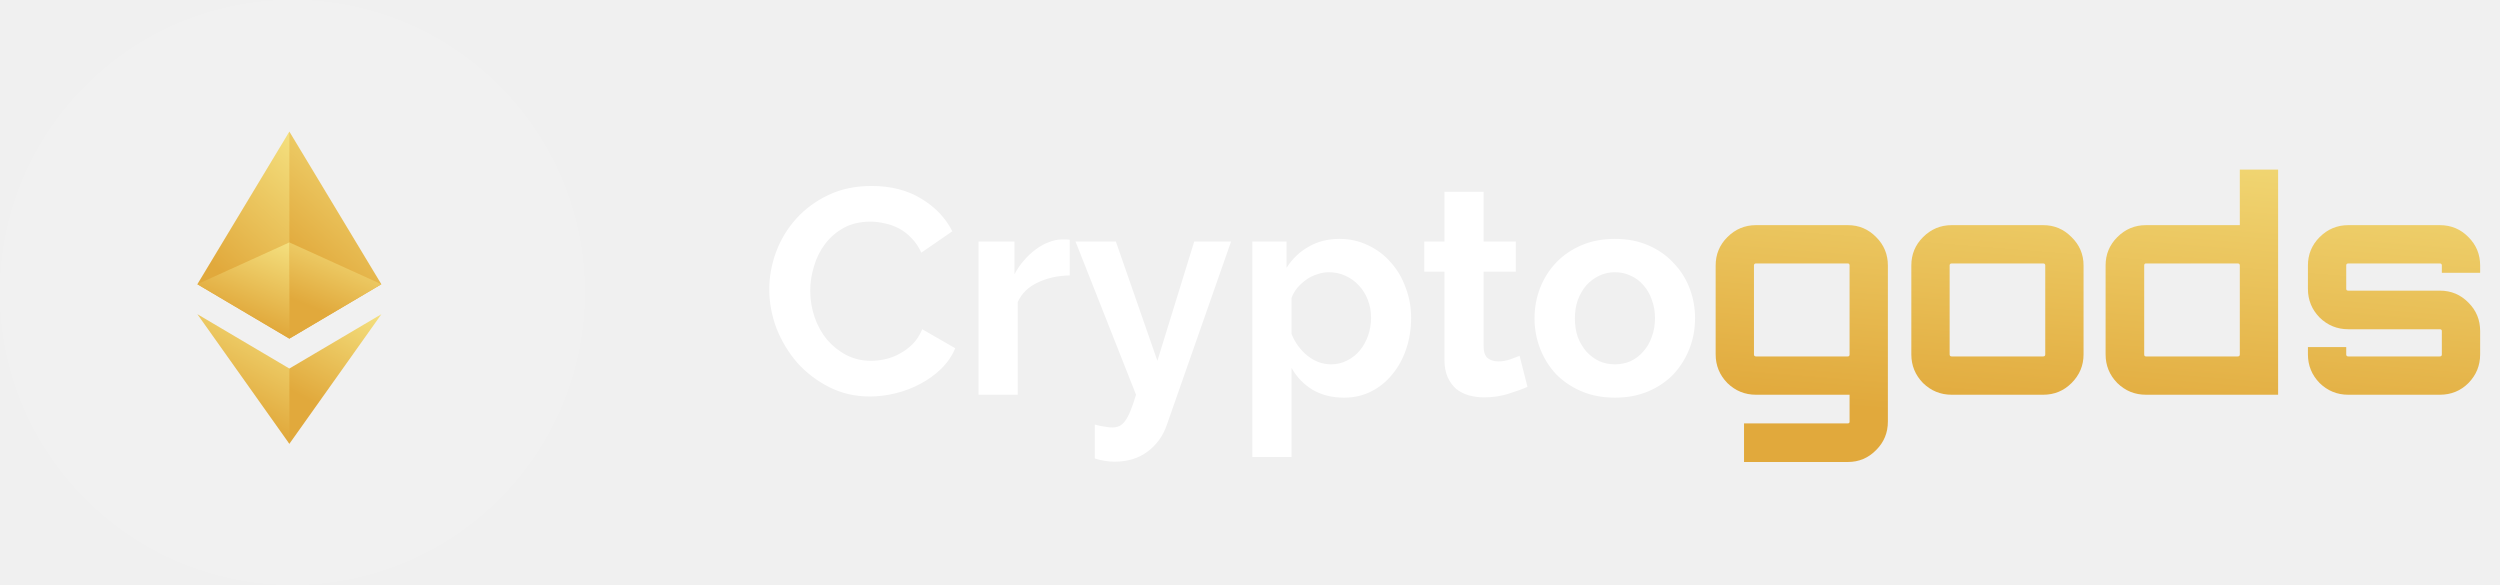
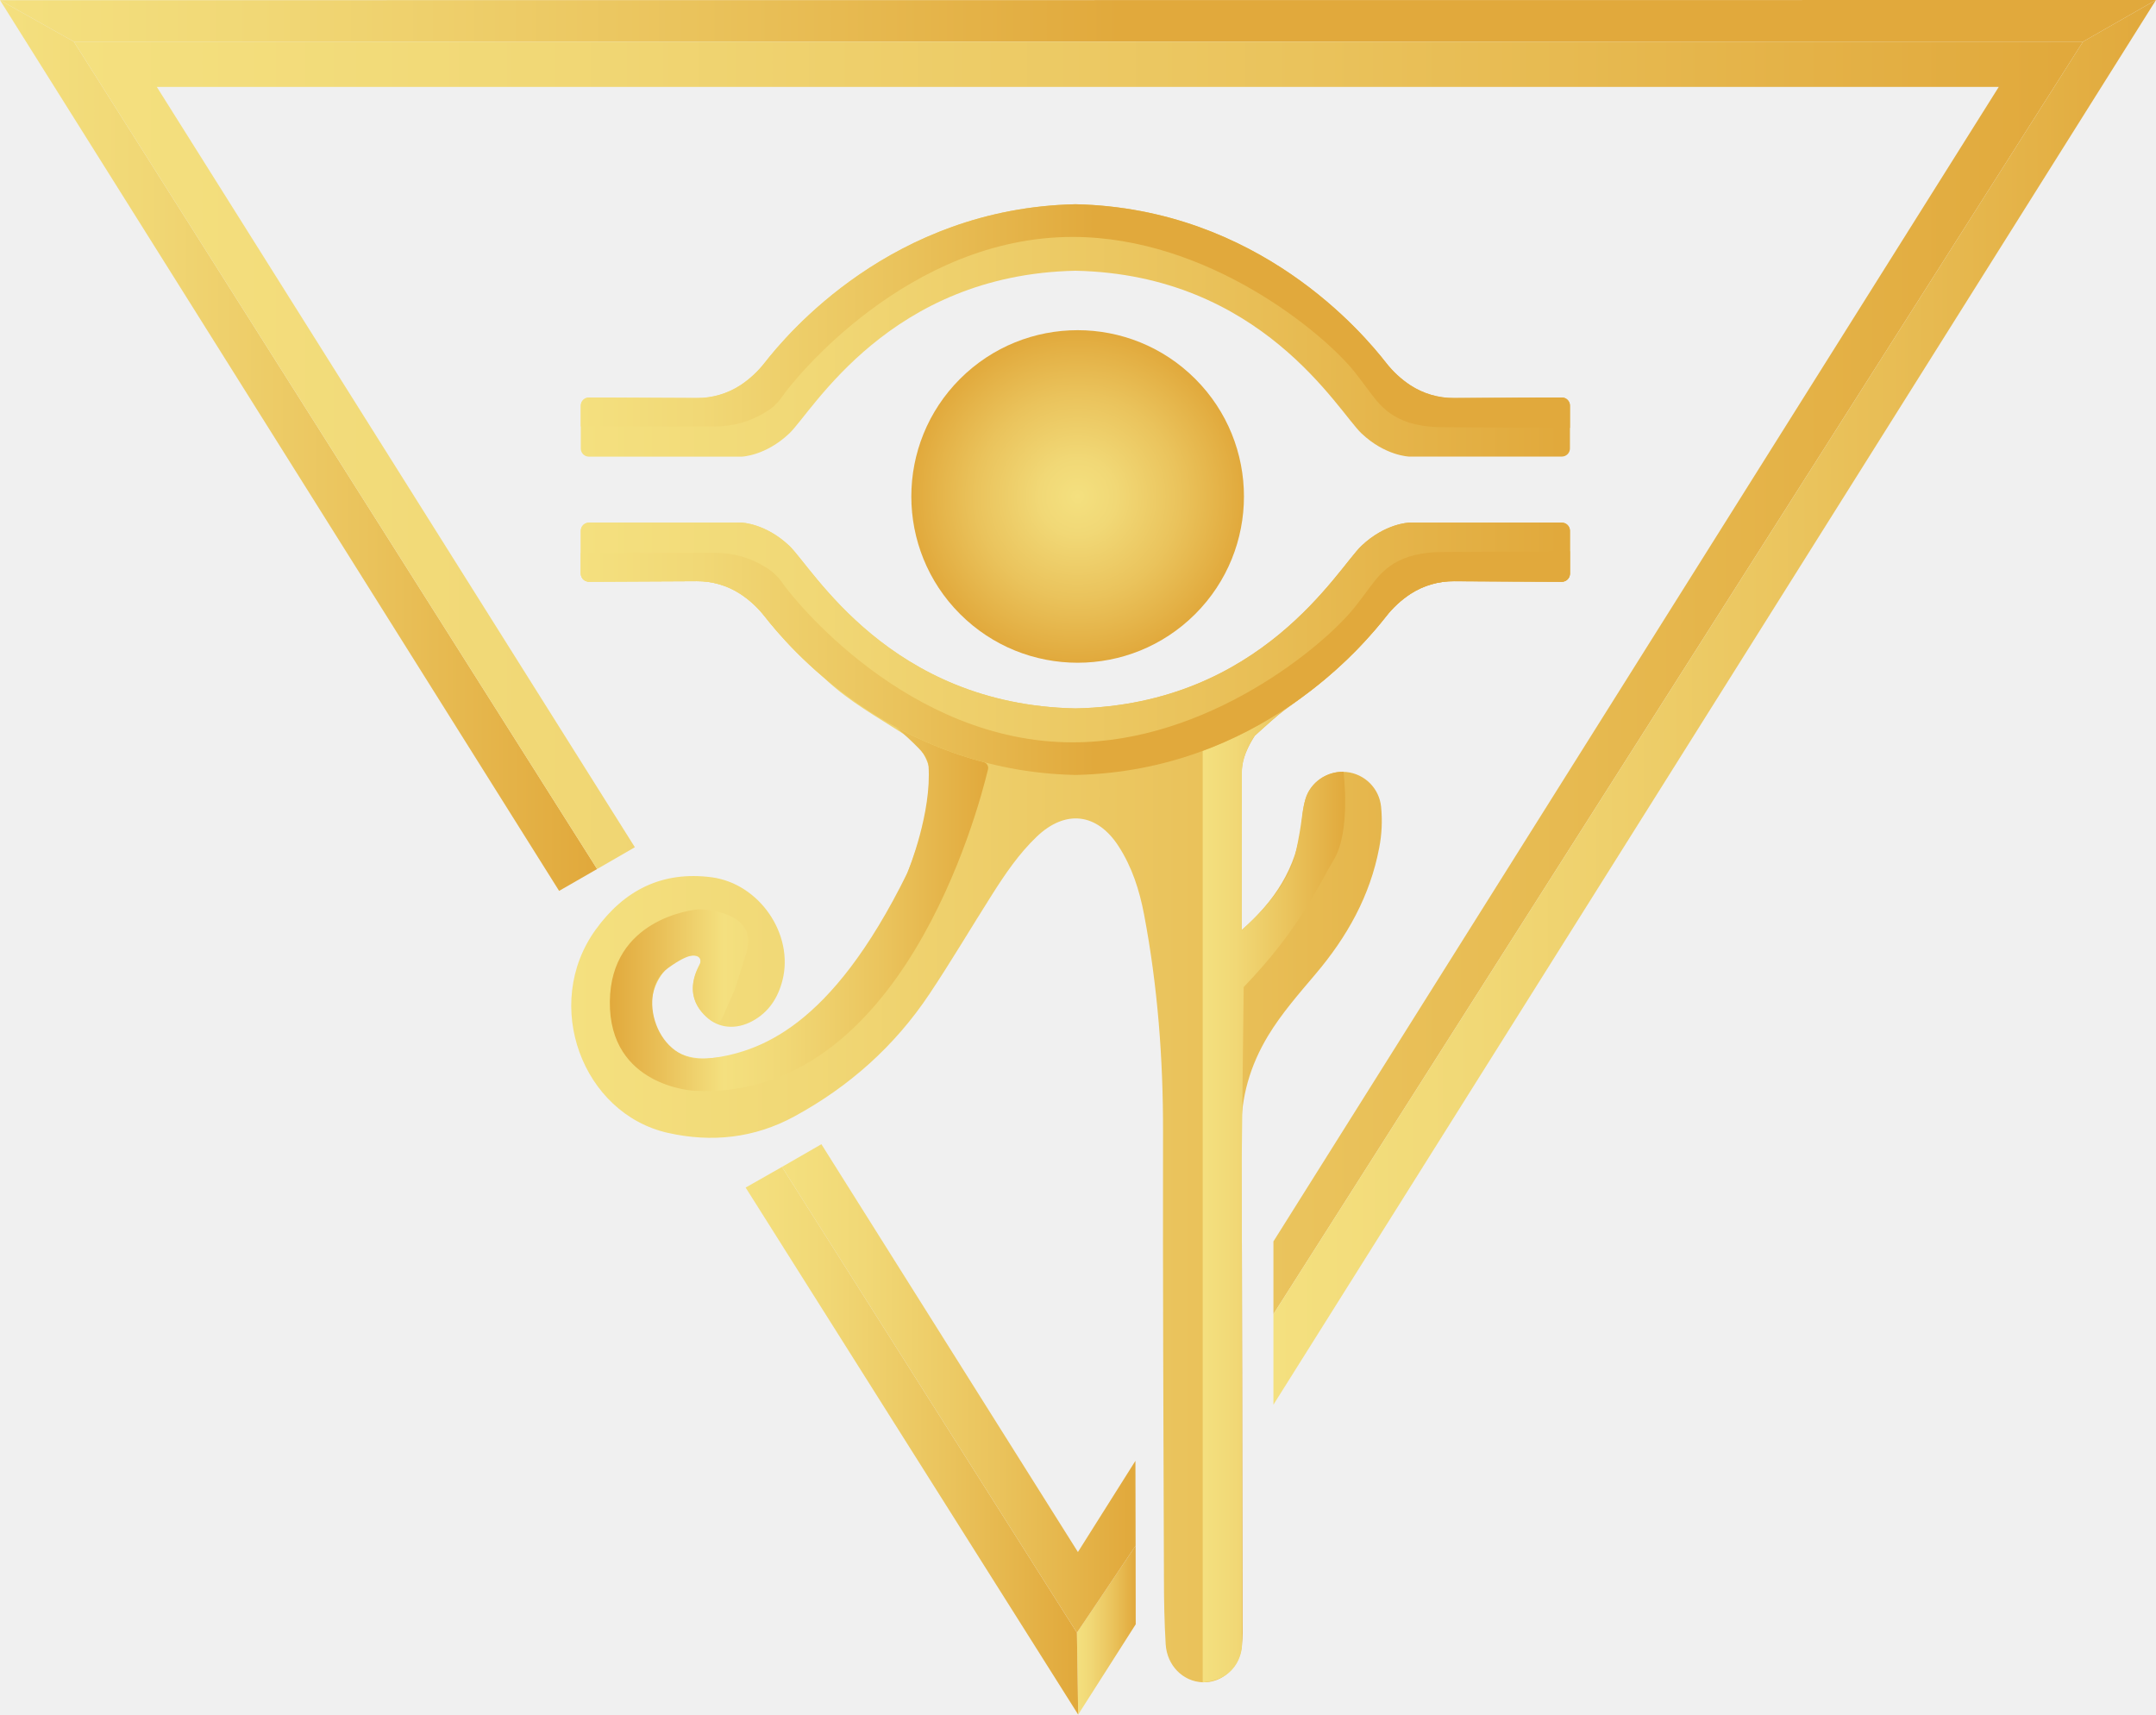
- <svg xmlns="http://www.w3.org/2000/svg" width="171" height="40" viewBox="0 0 171 40" fill="none">
-   <path d="M20 40C31.046 40 40 31.046 40 20C40 8.954 31.046 0 20 0C8.954 0 -0 8.954 -0 20C-0 31.046 8.954 40 20 40Z" fill="white" fill-opacity="0.1" />
-   <path d="M19.793 9L19.655 9.467V23.024L19.793 23.161L26.085 19.441L19.793 9Z" fill="url(#paint0_linear_4_955)" />
-   <path d="M19.793 9L13.5 19.441L19.793 23.161V16.581V9Z" fill="url(#paint1_linear_4_955)" />
-   <path d="M19.792 25.208L19.715 25.302V30.131L19.792 30.358L26.089 21.49L19.792 25.208Z" fill="url(#paint2_linear_4_955)" />
-   <path d="M19.793 30.358V25.208L13.5 21.49L19.793 30.358Z" fill="url(#paint3_linear_4_955)" />
-   <path d="M19.793 23.161L26.086 19.441L19.793 16.581V23.161Z" fill="url(#paint4_linear_4_955)" />
-   <path d="M13.5 19.441L19.793 23.161V16.581L13.5 19.441Z" fill="url(#paint5_linear_4_955)" />
-   <path d="M52.62 19.8C52.62 18.933 52.773 18.08 53.08 17.24C53.4 16.387 53.86 15.627 54.46 14.96C55.06 14.293 55.793 13.753 56.66 13.34C57.527 12.927 58.513 12.72 59.62 12.72C60.927 12.72 62.053 13.007 63 13.58C63.96 14.153 64.673 14.9 65.14 15.82L63.02 17.28C62.833 16.88 62.607 16.547 62.34 16.28C62.073 16 61.787 15.78 61.48 15.62C61.173 15.46 60.853 15.347 60.52 15.28C60.187 15.2 59.86 15.16 59.54 15.16C58.847 15.16 58.24 15.3 57.72 15.58C57.213 15.86 56.787 16.227 56.44 16.68C56.107 17.12 55.853 17.627 55.68 18.2C55.507 18.76 55.42 19.32 55.42 19.88C55.42 20.507 55.52 21.113 55.72 21.7C55.92 22.273 56.2 22.78 56.56 23.22C56.933 23.66 57.373 24.013 57.88 24.28C58.4 24.547 58.967 24.68 59.58 24.68C59.9 24.68 60.233 24.64 60.58 24.56C60.927 24.48 61.253 24.353 61.56 24.18C61.88 24.007 62.173 23.787 62.44 23.52C62.707 23.24 62.92 22.907 63.08 22.52L65.34 23.82C65.113 24.353 64.787 24.827 64.36 25.24C63.947 25.64 63.473 25.98 62.94 26.26C62.42 26.54 61.86 26.753 61.26 26.9C60.66 27.047 60.073 27.12 59.5 27.12C58.487 27.12 57.56 26.907 56.72 26.48C55.88 26.053 55.153 25.5 54.54 24.82C53.94 24.127 53.467 23.347 53.12 22.48C52.787 21.6 52.62 20.707 52.62 19.8ZM73.171 18.84C72.358 18.853 71.631 19.013 70.991 19.32C70.351 19.613 69.891 20.06 69.611 20.66V27H66.931V16.52H69.391V18.76C69.578 18.4 69.798 18.08 70.051 17.8C70.304 17.507 70.578 17.253 70.871 17.04C71.164 16.827 71.458 16.667 71.751 16.56C72.058 16.44 72.351 16.38 72.631 16.38C72.778 16.38 72.884 16.38 72.951 16.38C73.031 16.38 73.104 16.387 73.171 16.4V18.84ZM74.885 29.04C75.112 29.107 75.332 29.153 75.545 29.18C75.759 29.22 75.939 29.24 76.085 29.24C76.259 29.24 76.419 29.207 76.565 29.14C76.712 29.073 76.845 28.953 76.965 28.78C77.085 28.62 77.205 28.393 77.325 28.1C77.445 27.807 77.572 27.44 77.705 27L73.565 16.52H76.325L79.165 24.68L81.685 16.52H84.205L79.805 29.08C79.552 29.813 79.119 30.413 78.505 30.88C77.892 31.347 77.132 31.58 76.225 31.58C76.012 31.58 75.792 31.56 75.565 31.52C75.352 31.493 75.125 31.44 74.885 31.36V29.04ZM91.941 27.2C91.115 27.2 90.395 27.02 89.781 26.66C89.168 26.287 88.688 25.787 88.341 25.16V31.26H85.661V16.52H88.001V18.32C88.388 17.707 88.888 17.227 89.501 16.88C90.115 16.52 90.821 16.34 91.621 16.34C92.328 16.34 92.981 16.487 93.581 16.78C94.181 17.06 94.695 17.447 95.121 17.94C95.561 18.42 95.901 18.993 96.141 19.66C96.395 20.313 96.521 21.007 96.521 21.74C96.521 22.5 96.408 23.213 96.181 23.88C95.955 24.547 95.635 25.127 95.221 25.62C94.821 26.113 94.341 26.5 93.781 26.78C93.221 27.06 92.608 27.2 91.941 27.2ZM91.041 24.92C91.441 24.92 91.808 24.833 92.141 24.66C92.488 24.487 92.781 24.253 93.021 23.96C93.261 23.667 93.448 23.327 93.581 22.94C93.715 22.553 93.781 22.153 93.781 21.74C93.781 21.3 93.708 20.893 93.561 20.52C93.415 20.133 93.208 19.8 92.941 19.52C92.688 19.24 92.381 19.02 92.021 18.86C91.675 18.7 91.295 18.62 90.881 18.62C90.628 18.62 90.368 18.667 90.101 18.76C89.835 18.84 89.588 18.96 89.361 19.12C89.135 19.28 88.928 19.467 88.741 19.68C88.568 19.893 88.435 20.127 88.341 20.38V22.84C88.581 23.44 88.948 23.94 89.441 24.34C89.935 24.727 90.468 24.92 91.041 24.92ZM104.48 26.46C104.12 26.62 103.68 26.78 103.16 26.94C102.64 27.1 102.094 27.18 101.52 27.18C101.147 27.18 100.794 27.133 100.46 27.04C100.14 26.947 99.854 26.8 99.6 26.6C99.361 26.387 99.167 26.12 99.02 25.8C98.874 25.467 98.8 25.067 98.8 24.6V18.58H97.421V16.52H98.8V13.12H101.48V16.52H103.68V18.58H101.48V23.7C101.48 24.073 101.574 24.34 101.76 24.5C101.96 24.647 102.2 24.72 102.48 24.72C102.76 24.72 103.034 24.673 103.3 24.58C103.567 24.487 103.78 24.407 103.94 24.34L104.48 26.46ZM110.462 27.2C109.609 27.2 108.842 27.053 108.162 26.76C107.482 26.467 106.902 26.073 106.422 25.58C105.956 25.073 105.596 24.493 105.342 23.84C105.089 23.187 104.962 22.5 104.962 21.78C104.962 21.047 105.089 20.353 105.342 19.7C105.596 19.047 105.956 18.473 106.422 17.98C106.902 17.473 107.482 17.073 108.162 16.78C108.842 16.487 109.609 16.34 110.462 16.34C111.316 16.34 112.076 16.487 112.742 16.78C113.422 17.073 113.996 17.473 114.462 17.98C114.942 18.473 115.309 19.047 115.562 19.7C115.816 20.353 115.942 21.047 115.942 21.78C115.942 22.5 115.816 23.187 115.562 23.84C115.309 24.493 114.949 25.073 114.482 25.58C114.016 26.073 113.442 26.467 112.762 26.76C112.082 27.053 111.316 27.2 110.462 27.2ZM107.722 21.78C107.722 22.247 107.789 22.673 107.922 23.06C108.069 23.433 108.262 23.76 108.502 24.04C108.756 24.32 109.049 24.54 109.382 24.7C109.716 24.847 110.076 24.92 110.462 24.92C110.849 24.92 111.209 24.847 111.542 24.7C111.876 24.54 112.162 24.32 112.402 24.04C112.656 23.76 112.849 23.427 112.982 23.04C113.129 22.653 113.202 22.227 113.202 21.76C113.202 21.307 113.129 20.887 112.982 20.5C112.849 20.113 112.656 19.78 112.402 19.5C112.162 19.22 111.876 19.007 111.542 18.86C111.209 18.7 110.849 18.62 110.462 18.62C110.076 18.62 109.716 18.7 109.382 18.86C109.049 19.02 108.756 19.24 108.502 19.52C108.262 19.8 108.069 20.133 107.922 20.52C107.789 20.907 107.722 21.327 107.722 21.78Z" fill="white" />
-   <path d="M129.131 28.84C129.131 29.6 128.865 30.247 128.331 30.78C127.798 31.327 127.151 31.6 126.391 31.6H119.291V28.96H126.391C126.471 28.96 126.511 28.92 126.511 28.84V27H120.111C119.351 27 118.698 26.733 118.151 26.2C117.618 25.653 117.351 25 117.351 24.24V18.16C117.351 17.4 117.618 16.753 118.151 16.22C118.698 15.673 119.351 15.4 120.111 15.4H126.391C127.151 15.4 127.798 15.673 128.331 16.22C128.865 16.753 129.131 17.4 129.131 18.16V28.84ZM120.111 24.38H126.391C126.471 24.38 126.511 24.333 126.511 24.24V18.16C126.511 18.067 126.471 18.02 126.391 18.02H120.111C120.018 18.02 119.971 18.067 119.971 18.16V24.24C119.971 24.333 120.018 24.38 120.111 24.38ZM133.495 15.4H139.755C140.515 15.4 141.162 15.673 141.695 16.22C142.242 16.753 142.515 17.4 142.515 18.16V24.24C142.515 25 142.242 25.653 141.695 26.2C141.162 26.733 140.515 27 139.755 27H133.495C132.735 27 132.082 26.733 131.535 26.2C131.002 25.653 130.735 25 130.735 24.24V18.16C130.735 17.4 131.002 16.753 131.535 16.22C132.082 15.673 132.735 15.4 133.495 15.4ZM139.755 18.02H133.495C133.402 18.02 133.355 18.067 133.355 18.16V24.24C133.355 24.333 133.402 24.38 133.495 24.38H139.755C139.848 24.38 139.895 24.333 139.895 24.24V18.16C139.895 18.067 139.848 18.02 139.755 18.02ZM153.203 11.6H155.823V27H146.783C146.023 27 145.369 26.733 144.823 26.2C144.289 25.653 144.023 25 144.023 24.24V18.16C144.023 17.4 144.289 16.753 144.823 16.22C145.369 15.673 146.023 15.4 146.783 15.4H153.203V11.6ZM146.783 24.38H153.063C153.156 24.38 153.203 24.333 153.203 24.24V18.16C153.203 18.067 153.156 18.02 153.063 18.02H146.783C146.703 18.02 146.663 18.067 146.663 18.16V24.24C146.663 24.333 146.703 24.38 146.783 24.38ZM169.642 18.16V18.66H167.022V18.16C167.022 18.067 166.976 18.02 166.882 18.02H160.622C160.529 18.02 160.482 18.067 160.482 18.16V19.76C160.482 19.84 160.529 19.88 160.622 19.88H166.882C167.656 19.88 168.309 20.153 168.842 20.7C169.376 21.233 169.642 21.88 169.642 22.64V24.24C169.642 25 169.376 25.653 168.842 26.2C168.309 26.733 167.656 27 166.882 27H160.622C159.862 27 159.209 26.733 158.662 26.2C158.129 25.653 157.862 25 157.862 24.24V23.74H160.482V24.24C160.482 24.333 160.529 24.38 160.622 24.38H166.882C166.976 24.38 167.022 24.333 167.022 24.24V22.64C167.022 22.56 166.976 22.52 166.882 22.52H160.622C159.862 22.52 159.209 22.253 158.662 21.72C158.129 21.173 157.862 20.52 157.862 19.76V18.16C157.862 17.4 158.129 16.753 158.662 16.22C159.209 15.673 159.862 15.4 160.622 15.4H166.882C167.656 15.4 168.309 15.673 168.842 16.22C169.376 16.753 169.642 17.4 169.642 18.16Z" fill="url(#paint6_linear_4_955)" />
+ <svg xmlns="http://www.w3.org/2000/svg" xmlns:xlink="http://www.w3.org/1999/xlink" viewBox="0 0 1366.26 1086.74">
  <defs>
-     <linearGradient id="paint0_linear_4_955" x1="26.085" y1="9" x2="14.436" y2="22.241" gradientUnits="userSpaceOnUse">
-       <stop stop-color="#F4E07F" />
-       <stop offset="0.589" stop-color="#E1A93C" />
-       <stop offset="0.995" stop-color="#E1A93C" />
+     <style>.cls-1{fill:url(#linear-gradient);}.cls-2{fill:url(#radial-gradient);}.cls-3{fill:url(#linear-gradient-2);}.cls-4{fill:url(#linear-gradient-3);}.cls-5{fill:none;}.cls-6{fill:url(#linear-gradient-4);}.cls-7{fill:url(#linear-gradient-5);}.cls-8{fill:url(#linear-gradient-6);}.cls-9{fill:url(#linear-gradient-7);}.cls-10{fill:url(#linear-gradient-8);}.cls-11{fill:url(#linear-gradient-9);}.cls-12{fill:url(#linear-gradient-10);}.cls-13{fill:url(#linear-gradient-11);}.cls-14{fill:url(#linear-gradient-12);}.cls-15{fill:url(#linear-gradient-13);}.cls-16{fill:url(#linear-gradient-14);}</style>
+     <linearGradient id="linear-gradient" x1="361.97" y1="698.79" x2="994.88" y2="698.79" gradientUnits="userSpaceOnUse">
+       <stop offset="0" stop-color="#f4e07f" />
+       <stop offset="0.23" stop-color="#f1d876" />
+       <stop offset="0.61" stop-color="#eac35c" />
+       <stop offset="1" stop-color="#e1a93c" />
    </linearGradient>
-     <linearGradient id="paint1_linear_4_955" x1="19.793" y1="9" x2="8.114" y2="21.991" gradientUnits="userSpaceOnUse">
-       <stop stop-color="#F4E07F" />
-       <stop offset="0.589" stop-color="#E1A93C" />
-       <stop offset="0.995" stop-color="#E1A93C" />
+     <radialGradient id="radial-gradient" cx="682.9" cy="314.66" r="105.39" gradientTransform="translate(422.51 -390.72) rotate(45)" xlink:href="#linear-gradient" />
+     <linearGradient id="linear-gradient-2" x1="368.05" y1="209.42" x2="994.88" y2="209.42" gradientUnits="userSpaceOnUse">
+       <stop offset="0" stop-color="#f4e07f" />
+       <stop offset="0.23" stop-color="#f1d876" />
+       <stop offset="0.61" stop-color="#eac35c" />
+       <stop offset="0.99" stop-color="#e1a93c" />
    </linearGradient>
-     <linearGradient id="paint2_linear_4_955" x1="26.089" y1="21.49" x2="19.843" y2="32.728" gradientUnits="userSpaceOnUse">
-       <stop stop-color="#F4E07F" />
-       <stop offset="0.589" stop-color="#E1A93C" />
-       <stop offset="0.995" stop-color="#E1A93C" />
+     <linearGradient id="linear-gradient-3" x1="368.05" y1="200.35" x2="994.88" y2="200.35" gradientUnits="userSpaceOnUse">
+       <stop offset="0" stop-color="#f4e07f" />
+       <stop offset="0.12" stop-color="#f1d876" />
+       <stop offset="0.32" stop-color="#eac35c" />
+       <stop offset="0.52" stop-color="#e1a93c" />
    </linearGradient>
-     <linearGradient id="paint3_linear_4_955" x1="19.793" y1="21.49" x2="13.505" y2="32.66" gradientUnits="userSpaceOnUse">
-       <stop stop-color="#F4E07F" />
-       <stop offset="0.589" stop-color="#E1A93C" />
-       <stop offset="0.995" stop-color="#E1A93C" />
+     <linearGradient id="linear-gradient-4" x1="386.48" y1="576.21" x2="626.2" y2="576.21" gradientUnits="userSpaceOnUse">
+       <stop offset="0" stop-color="#e1a93c" />
+       <stop offset="0.13" stop-color="#e9bf57" />
+       <stop offset="0.3" stop-color="#f4e07f" />
+       <stop offset="0.46" stop-color="#f1d876" />
+       <stop offset="0.73" stop-color="#eac35c" />
+       <stop offset="1" stop-color="#e1a93c" />
    </linearGradient>
-     <linearGradient id="paint4_linear_4_955" x1="26.086" y1="16.581" x2="22.204" y2="25.874" gradientUnits="userSpaceOnUse">
-       <stop stop-color="#F4E07F" />
-       <stop offset="0.589" stop-color="#E1A93C" />
-       <stop offset="0.995" stop-color="#E1A93C" />
-     </linearGradient>
-     <linearGradient id="paint5_linear_4_955" x1="19.793" y1="16.581" x2="15.911" y2="25.874" gradientUnits="userSpaceOnUse">
-       <stop stop-color="#F4E07F" />
-       <stop offset="0.589" stop-color="#E1A93C" />
-       <stop offset="0.995" stop-color="#E1A93C" />
-     </linearGradient>
-     <linearGradient id="paint6_linear_4_955" x1="171" y1="8" x2="167.813" y2="47.555" gradientUnits="userSpaceOnUse">
-       <stop stop-color="#F4E07F" />
-       <stop offset="0.589" stop-color="#E1A93C" />
-       <stop offset="0.995" stop-color="#E1A93C" />
-     </linearGradient>
+     <linearGradient id="linear-gradient-5" x1="762.16" y1="757.54" x2="852.43" y2="757.54" xlink:href="#linear-gradient" />
+     <linearGradient id="linear-gradient-6" x1="368.05" y1="-139.53" x2="994.88" y2="-139.53" gradientTransform="matrix(1, 0, 0, -1, 0, 271.69)" xlink:href="#linear-gradient-2" />
+     <linearGradient id="linear-gradient-7" x1="368.05" y1="-148.6" x2="994.88" y2="-148.6" gradientTransform="matrix(1, 0, 0, -1, 0, 271.69)" xlink:href="#linear-gradient-3" />
+     <linearGradient id="linear-gradient-8" x1="0" y1="13.19" x2="1366.26" y2="13.19" xlink:href="#linear-gradient-3" />
+     <linearGradient id="linear-gradient-9" x1="0" y1="282.39" x2="378.41" y2="282.39" xlink:href="#linear-gradient-2" />
+     <linearGradient id="linear-gradient-10" x1="46.78" y1="429.66" x2="1320.01" y2="429.66" xlink:href="#linear-gradient-2" />
+     <linearGradient id="linear-gradient-11" x1="806.97" y1="445.17" x2="1366.26" y2="445.17" xlink:href="#linear-gradient-2" />
+     <linearGradient id="linear-gradient-12" x1="682.44" y1="1033.23" x2="719.71" y2="1033.23" xlink:href="#linear-gradient" />
+     <linearGradient id="linear-gradient-13" x1="472.51" y1="913.18" x2="683.24" y2="913.18" xlink:href="#linear-gradient-2" />
+     <linearGradient id="linear-gradient-14" x1="495.53" y1="880.02" x2="719.64" y2="880.02" xlink:href="#linear-gradient-2" />
  </defs>
+   <g id="Layer_2" data-name="Layer 2">
+     <g id="Layer_3" data-name="Layer 3">
+       <path class="cls-1" d="M833.66,617.38c19.88-23.45,34.56-49.45,40.34-80a89.42,89.42,0,0,0,1.2-26,24.58,24.58,0,0,0-48-4.7c-1.58,5.19-1.84,10.8-2.48,16.25-3.14,27.13-17.1,48.43-37.9,66.59,0-33.4-.16-66.79.11-100.19.06-8.4,3.77-15.95,8.22-23,18.76-17.27,21-17.52,29.26-23.88a272.28,272.28,0,0,0,54-51.77,64.58,64.58,0,0,1,15.33-14.16,49.91,49.91,0,0,1,27.79-8.11l68.22.34a5.14,5.14,0,0,0,5.13-5.14V336.4a5.13,5.13,0,0,0-5.13-5.13H892.93s-15.08.39-30.15,14.67C847.91,360,799.55,446.67,681.53,449c-118-2.37-166.51-89-181.38-103.1C485.07,331.66,470,331.27,470,331.27H373.18a5.13,5.13,0,0,0-5.13,5.13v27.16a5.14,5.14,0,0,0,5.13,5.14l68.22-.34a49.93,49.93,0,0,1,27.79,8.11,64.77,64.77,0,0,1,15.33,14.16,266.86,266.86,0,0,0,37.25,38.58l2.11,2c14.53,13.52,31.83,23.13,48.36,33.76,15.58,10,19.85,23.8,16.58,41.44-7.17,38.7-23.52,73.23-47,104.35-15.92,21.14-33.41,38.12-56.21,51.56-10.68,6.3-25.32,7.71-37.2,8.43-16.24,1-28.21-6.9-33.59-21C410,637,413.92,621.45,424.27,612c4.21-3.85,9-6.36,14.77-6.33,3.92,0,6.11,1.91,4.32,6.19-.71,1.68-1.71,3.25-2.35,5-4,10.59-1.72,19.89,6.42,27.55,7.92,7.46,19,8.37,29.33,2.79s16.21-14.65,19.06-25.72c7.51-29.22-14.58-61.53-45-65.47-31.18-4-55.21,8.06-73.4,33.29-34.19,47.44-8.33,116.64,45.94,128.77,27.76,6.2,54.68,3.29,79.92-10.39C538.11,688.75,567,663,589,630c13.72-20.56,26.29-41.88,39.53-62.75,8.35-13.17,17.1-26.12,28.43-36.94,18.24-17.41,38.24-15,51.82,5.95,8.62,13.28,13.3,28,16.24,43.46,8.64,45.61,12.1,91.59,12,138-.18,94.38.27,188.77.57,283.15,0,13.73.3,27.49,1.1,41.19s11.1,23.78,23.47,24.2,23.08-9.13,24.83-22.83c.7-5.43.49-11,.48-16.47-.2-103.09-.09-206.18-.92-309.26-.18-22.48,5.67-42.32,17-61.17C812.13,642.35,823,630,833.66,617.38Z" />
+       <circle class="cls-2" cx="682.9" cy="314.66" r="105.39" transform="translate(-22.48 575.05) rotate(-45)" />
+       <path class="cls-3" d="M862.78,274.7c15.07,14.28,30.15,14.68,30.15,14.68h96.82a5.13,5.13,0,0,0,5.13-5.13V257.08a5.13,5.13,0,0,0-5.13-5.13l-68.22.33a49.9,49.9,0,0,1-27.79-8.1A64.58,64.58,0,0,1,878.41,230C864.46,212.14,798,132,681.53,129.46,565.06,132,498.47,212.14,484.52,230a64.77,64.77,0,0,1-15.33,14.16,49.92,49.92,0,0,1-27.79,8.1L373.18,252a5.13,5.13,0,0,0-5.13,5.13v27.17a5.13,5.13,0,0,0,5.13,5.13H470s15.07-.4,30.15-14.68C515,260.62,563.5,174,681.53,171.6,799.55,174,847.91,260.62,862.78,274.7Z" />
+       <path class="cls-4" d="M916,270.76c-30.52.4-40.28-12.08-47.78-22.08-3.47-4.63-6.42-8.71-9.85-13-19.86-24.81-93-85.51-178.61-85.51-104.24,0-176.91,90.37-184.66,102A32.83,32.83,0,0,1,485.5,261,60,60,0,0,1,453,270.25H368.05V257.08a5.13,5.13,0,0,1,5.13-5.13l68.22.33a49.92,49.92,0,0,0,27.79-8.1A64.77,64.77,0,0,0,484.52,230c14-17.88,80.54-98,197-100.56C798,132,864.46,212.14,878.41,230a64.58,64.58,0,0,0,15.33,14.16,49.9,49.9,0,0,0,27.79,8.1l68.22-.33a5.13,5.13,0,0,1,5.13,5.13v14.16Z" />
+       <path class="cls-5" d="M994.88,271.24v13a5.13,5.13,0,0,1-5.13,5.13H892.93s-15.08-.4-30.15-14.68C847.91,260.62,799.55,174,681.53,171.6c-118,2.38-166.51,89-181.38,103.1C485.07,289,470,289.38,470,289.38H373.18a5.13,5.13,0,0,1-5.13-5.13v-14h96.8s24.77-7.5,30.27-18.08,89.78-105.95,184.66-102,166.28,68.66,188.46,98.5c0,0,7.51,21.38,47.1,22.12S994.88,271.24,994.88,271.24Z" />
+       <path class="cls-5" d="M994.88,271.24v13a5.13,5.13,0,0,1-5.13,5.13H892.93s-15.08-.4-30.15-14.68C847.91,260.62,799.55,174,681.53,171.6c-118,2.38-166.51,89-181.38,103.1C485.07,289,470,289.38,470,289.38H373.18a5.13,5.13,0,0,1-5.13-5.13v-14h96.8s24.77-7.5,30.27-18.08,89.78-105.95,184.66-102,166.28,68.66,188.46,98.5c0,0,7.51,21.38,47.1,22.12S994.88,271.24,994.88,271.24Z" />
+       <path class="cls-6" d="M623.87,483.16a3.93,3.93,0,0,1,2.22,4.5C619.73,514.24,571,698.12,440,691.34c0,0-54.15-2.43-53.54-56.58.58-52.21,52.08-58,55.76-58.39a3,3,0,0,1,.42,0c3,0,39,1.18,30.21,28l-7.23,22.91-.15.4-8,18a3.91,3.91,0,0,1-5.67,1.74c-6.9-4.41-19.4-15.82-8.37-36.35a3.84,3.84,0,0,0,0-3.8c-1.44-2.3-5.93-3.92-19.92,6.18C402.24,628.84,416,674.73,448.4,671s78-19.19,126.43-117.45c0-.07.06,0,.09-.12,1.13-2.71,15.49-38.49,13.49-67.95-.2-2.91-2-5.94-3.17-7.66-2.71-3.92-14.67-14.53-17.14-16.82-.69-.63,15,5.66,16.2,4.61Z" />
+       <path class="cls-7" d="M762.16,1066.29V470.72l52.57-21.94-19.54,17.5s-8.22,11.18-8.22,23-.11,100.19-.11,100.19,28.76-24.09,33.91-47.59,3.51-24.47,6.47-35.25S841,488.89,851.38,489.2c0,0,4.79,37.29-6,55.44s-22,44.35-57.26,81L786.89,734.2l.1,309.26S786.65,1064.33,762.16,1066.29Z" />
+       <path class="cls-8" d="M862.78,345.94c15.07-14.28,30.15-14.67,30.15-14.67h96.82a5.13,5.13,0,0,1,5.13,5.13v27.16a5.14,5.14,0,0,1-5.13,5.14l-68.22-.34a49.91,49.91,0,0,0-27.79,8.11,64.58,64.58,0,0,0-15.33,14.16c-13.95,17.87-80.42,98-196.88,100.56-116.47-2.53-183.06-82.69-197-100.56a64.77,64.77,0,0,0-15.33-14.16,49.93,49.93,0,0,0-27.79-8.11l-68.22.34a5.14,5.14,0,0,1-5.13-5.14V336.4a5.13,5.13,0,0,1,5.13-5.13H470s15.07.39,30.15,14.67C515,360,563.5,446.67,681.53,449,799.55,446.67,847.91,360,862.78,345.94Z" />
+       <path class="cls-5" d="M994.88,349.41v-13a5.13,5.13,0,0,0-5.13-5.13H892.93s-15.08.39-30.15,14.67C847.91,360,799.55,446.67,681.53,449c-118-2.37-166.51-89-181.38-103.1C485.07,331.66,470,331.27,470,331.27H373.18a5.13,5.13,0,0,0-5.13,5.13v14h96.8s24.77,7.49,30.27,18.08,89.78,105.94,184.66,102S846.06,401.81,868.24,372c0,0,7.51-21.39,47.1-22.13S994.88,349.41,994.88,349.41Z" />
+       <path class="cls-5" d="M994.88,349.41v-13a5.13,5.13,0,0,0-5.13-5.13H892.93s-15.08.39-30.15,14.67C847.91,360,799.55,446.67,681.53,449c-118-2.37-166.51-89-181.38-103.1C485.07,331.66,470,331.27,470,331.27H373.18a5.13,5.13,0,0,0-5.13,5.13v14h96.8s24.77,7.49,30.27,18.08,89.78,105.94,184.66,102S846.06,401.81,868.24,372c0,0,7.51-21.39,47.1-22.13S994.88,349.41,994.88,349.41Z" />
+       <path class="cls-9" d="M916,349.88C885.5,349.49,875.74,362,868.24,372c-3.47,4.62-6.42,8.71-9.85,13-19.86,24.81-93,85.51-178.61,85.51-104.24,0-176.91-90.37-184.66-102a32.83,32.83,0,0,0-9.62-8.82A60,60,0,0,0,453,350.4H368.05v13.16a5.14,5.14,0,0,0,5.13,5.14l68.22-.34a49.93,49.93,0,0,1,27.79,8.11,64.77,64.77,0,0,1,15.33,14.16c14,17.87,80.54,98,197,100.56C798,488.66,864.46,408.5,878.41,390.63a64.58,64.58,0,0,1,15.33-14.16,49.91,49.91,0,0,1,27.79-8.11l68.22.34a5.14,5.14,0,0,0,5.13-5.14V349.41Z" />
+       <polygon class="cls-10" points="0 0.11 46.78 26.39 1320.01 26.39 1366.26 0 0 0.11" />
+       <polygon class="cls-11" points="0 0.11 46.78 26.39 378.41 550.8 354.31 564.66 0 0.11" />
+       <polygon class="cls-12" points="46.78 26.39 378.41 550.8 402.31 536.99 99.37 55.07 1266.63 55.07 806.97 786.84 806.97 832.93 1320.01 26.39 46.78 26.39" />
+       <polygon class="cls-13" points="1366.26 0 1320.01 26.39 806.97 832.93 806.97 890.33 1366.26 0" />
+       <polygon class="cls-14" points="682.44 1034.83 683.24 1086.74 719.71 1029.5 719.64 979.72 682.44 1034.83" />
+       <polygon class="cls-15" points="683.24 1086.74 472.51 752.7 495.53 739.61 682.44 1034.83 683.24 1086.74" />
+       <polygon class="cls-16" points="495.53 739.61 520.52 725.22 683.08 983.71 719.52 925.9 719.64 979.72 682.44 1034.83 495.53 739.61" />
+     </g>
+   </g>
</svg>
